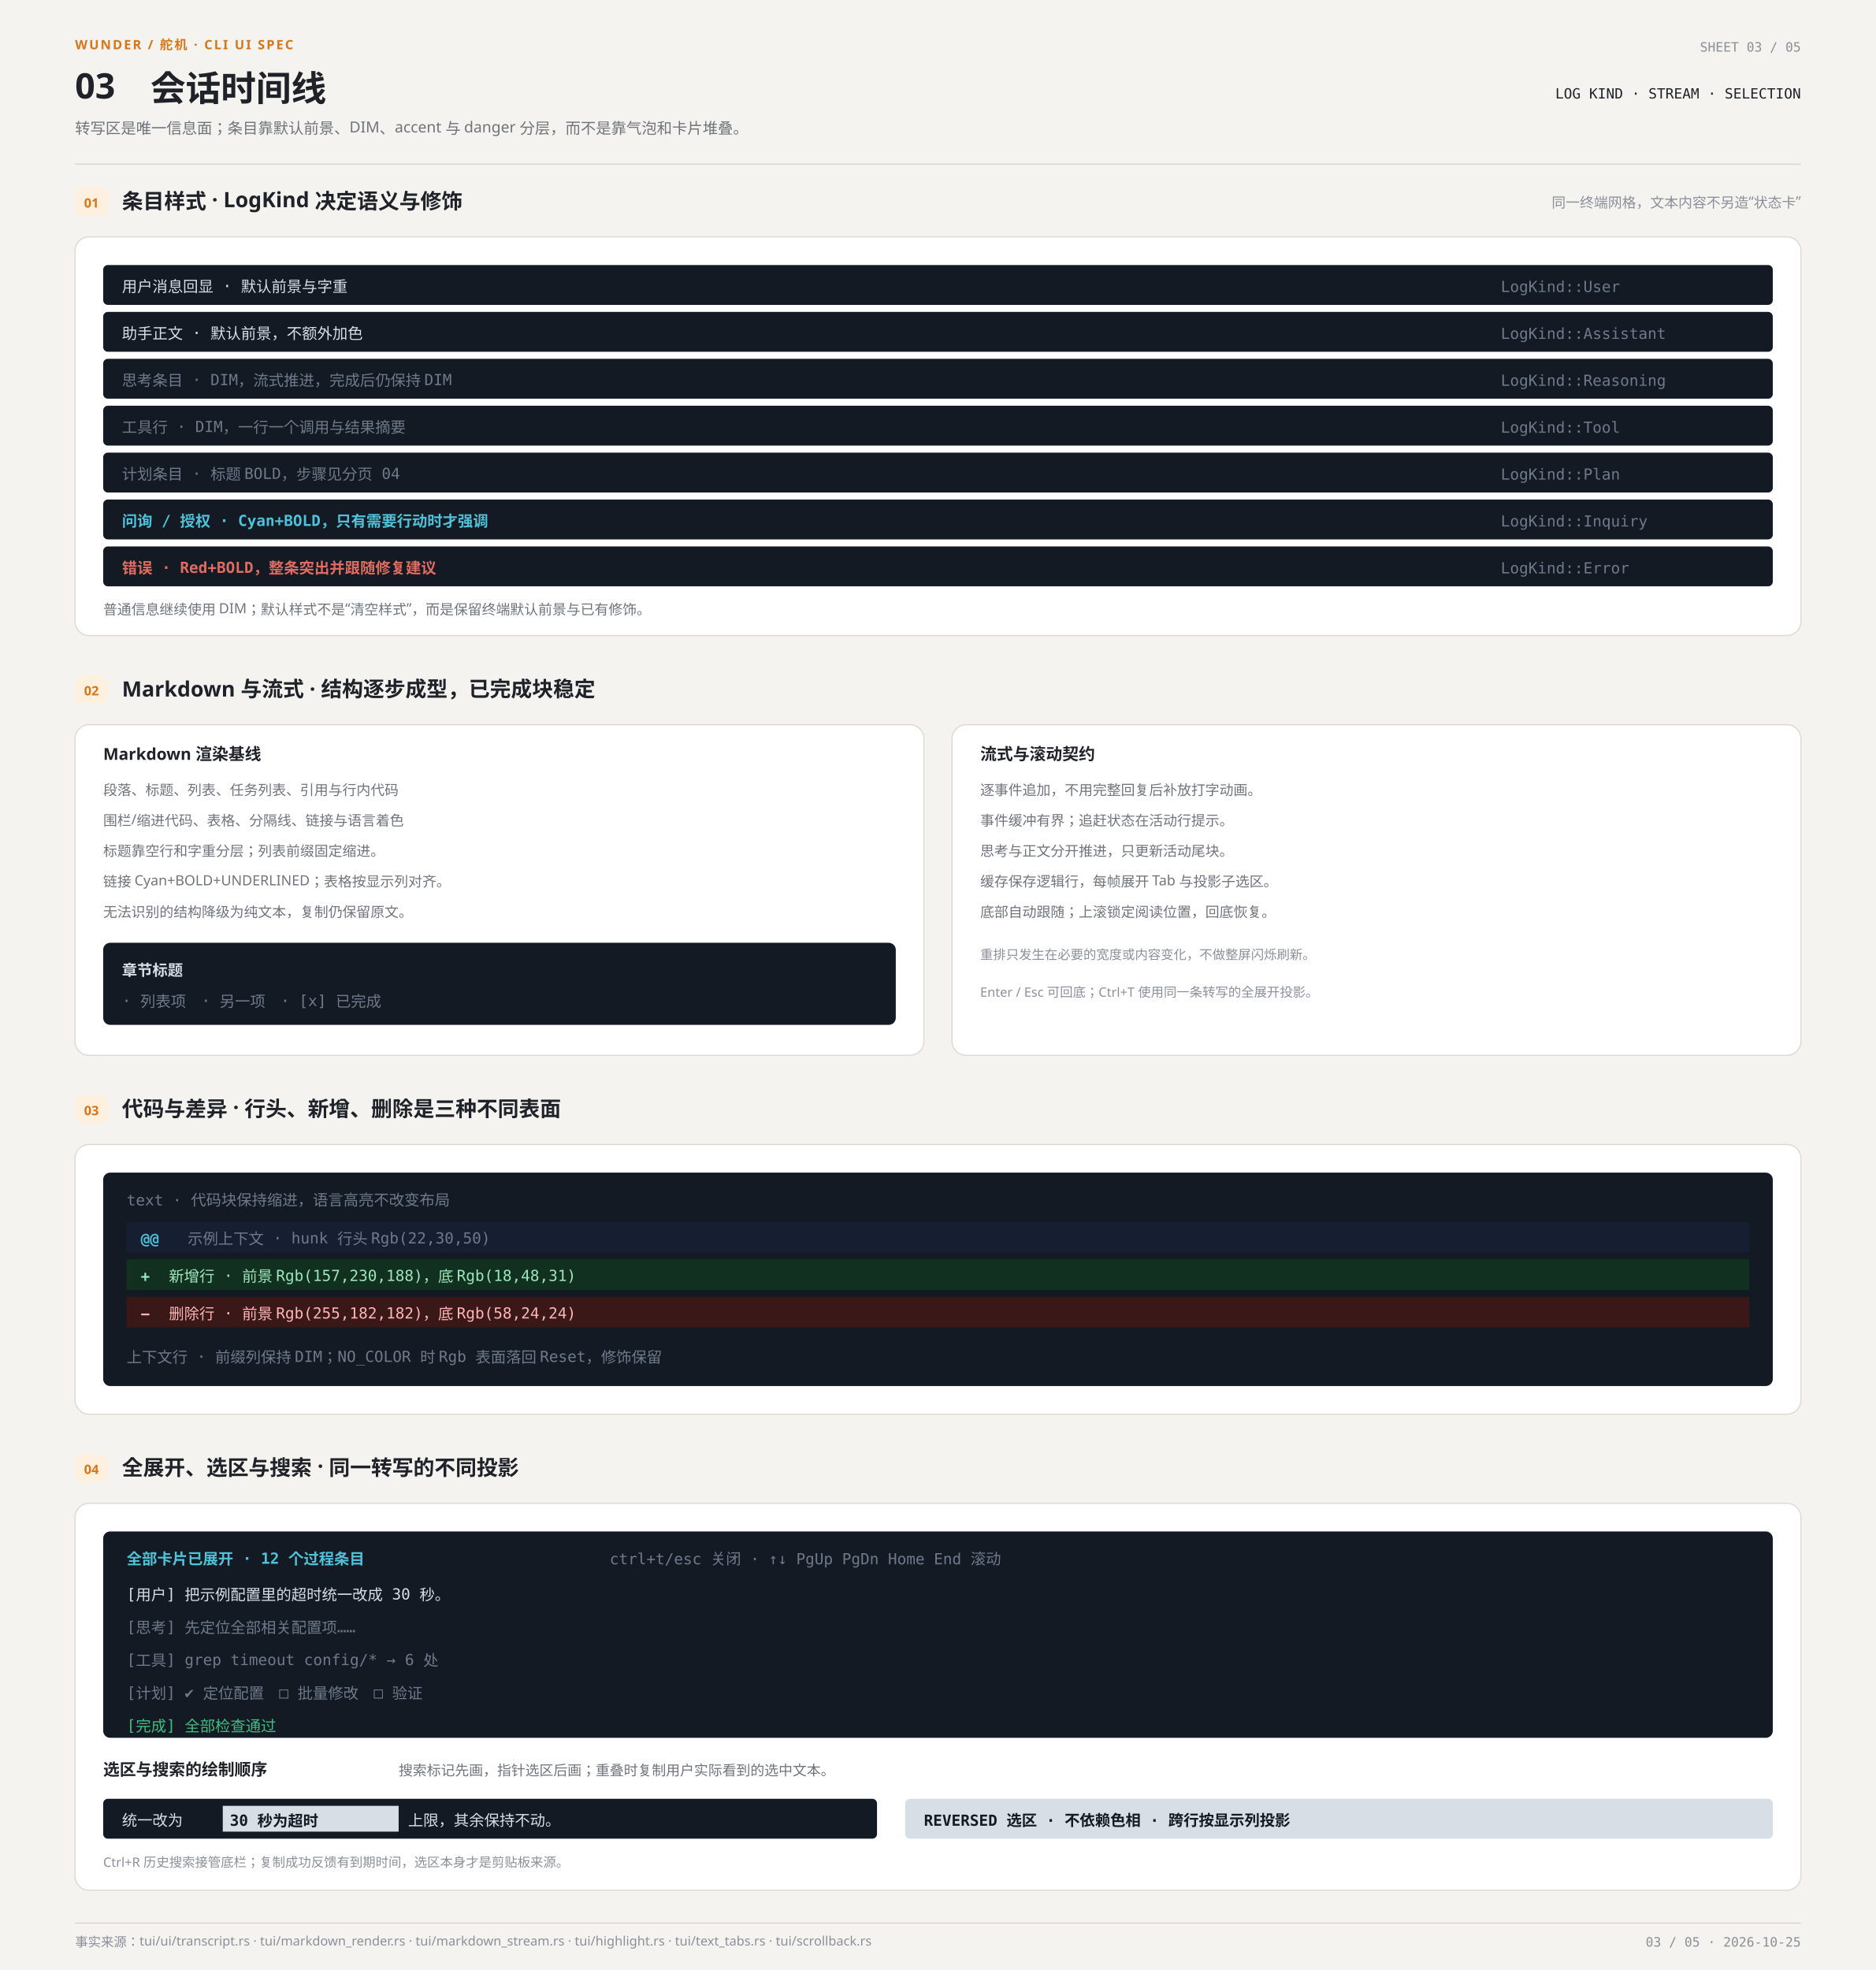
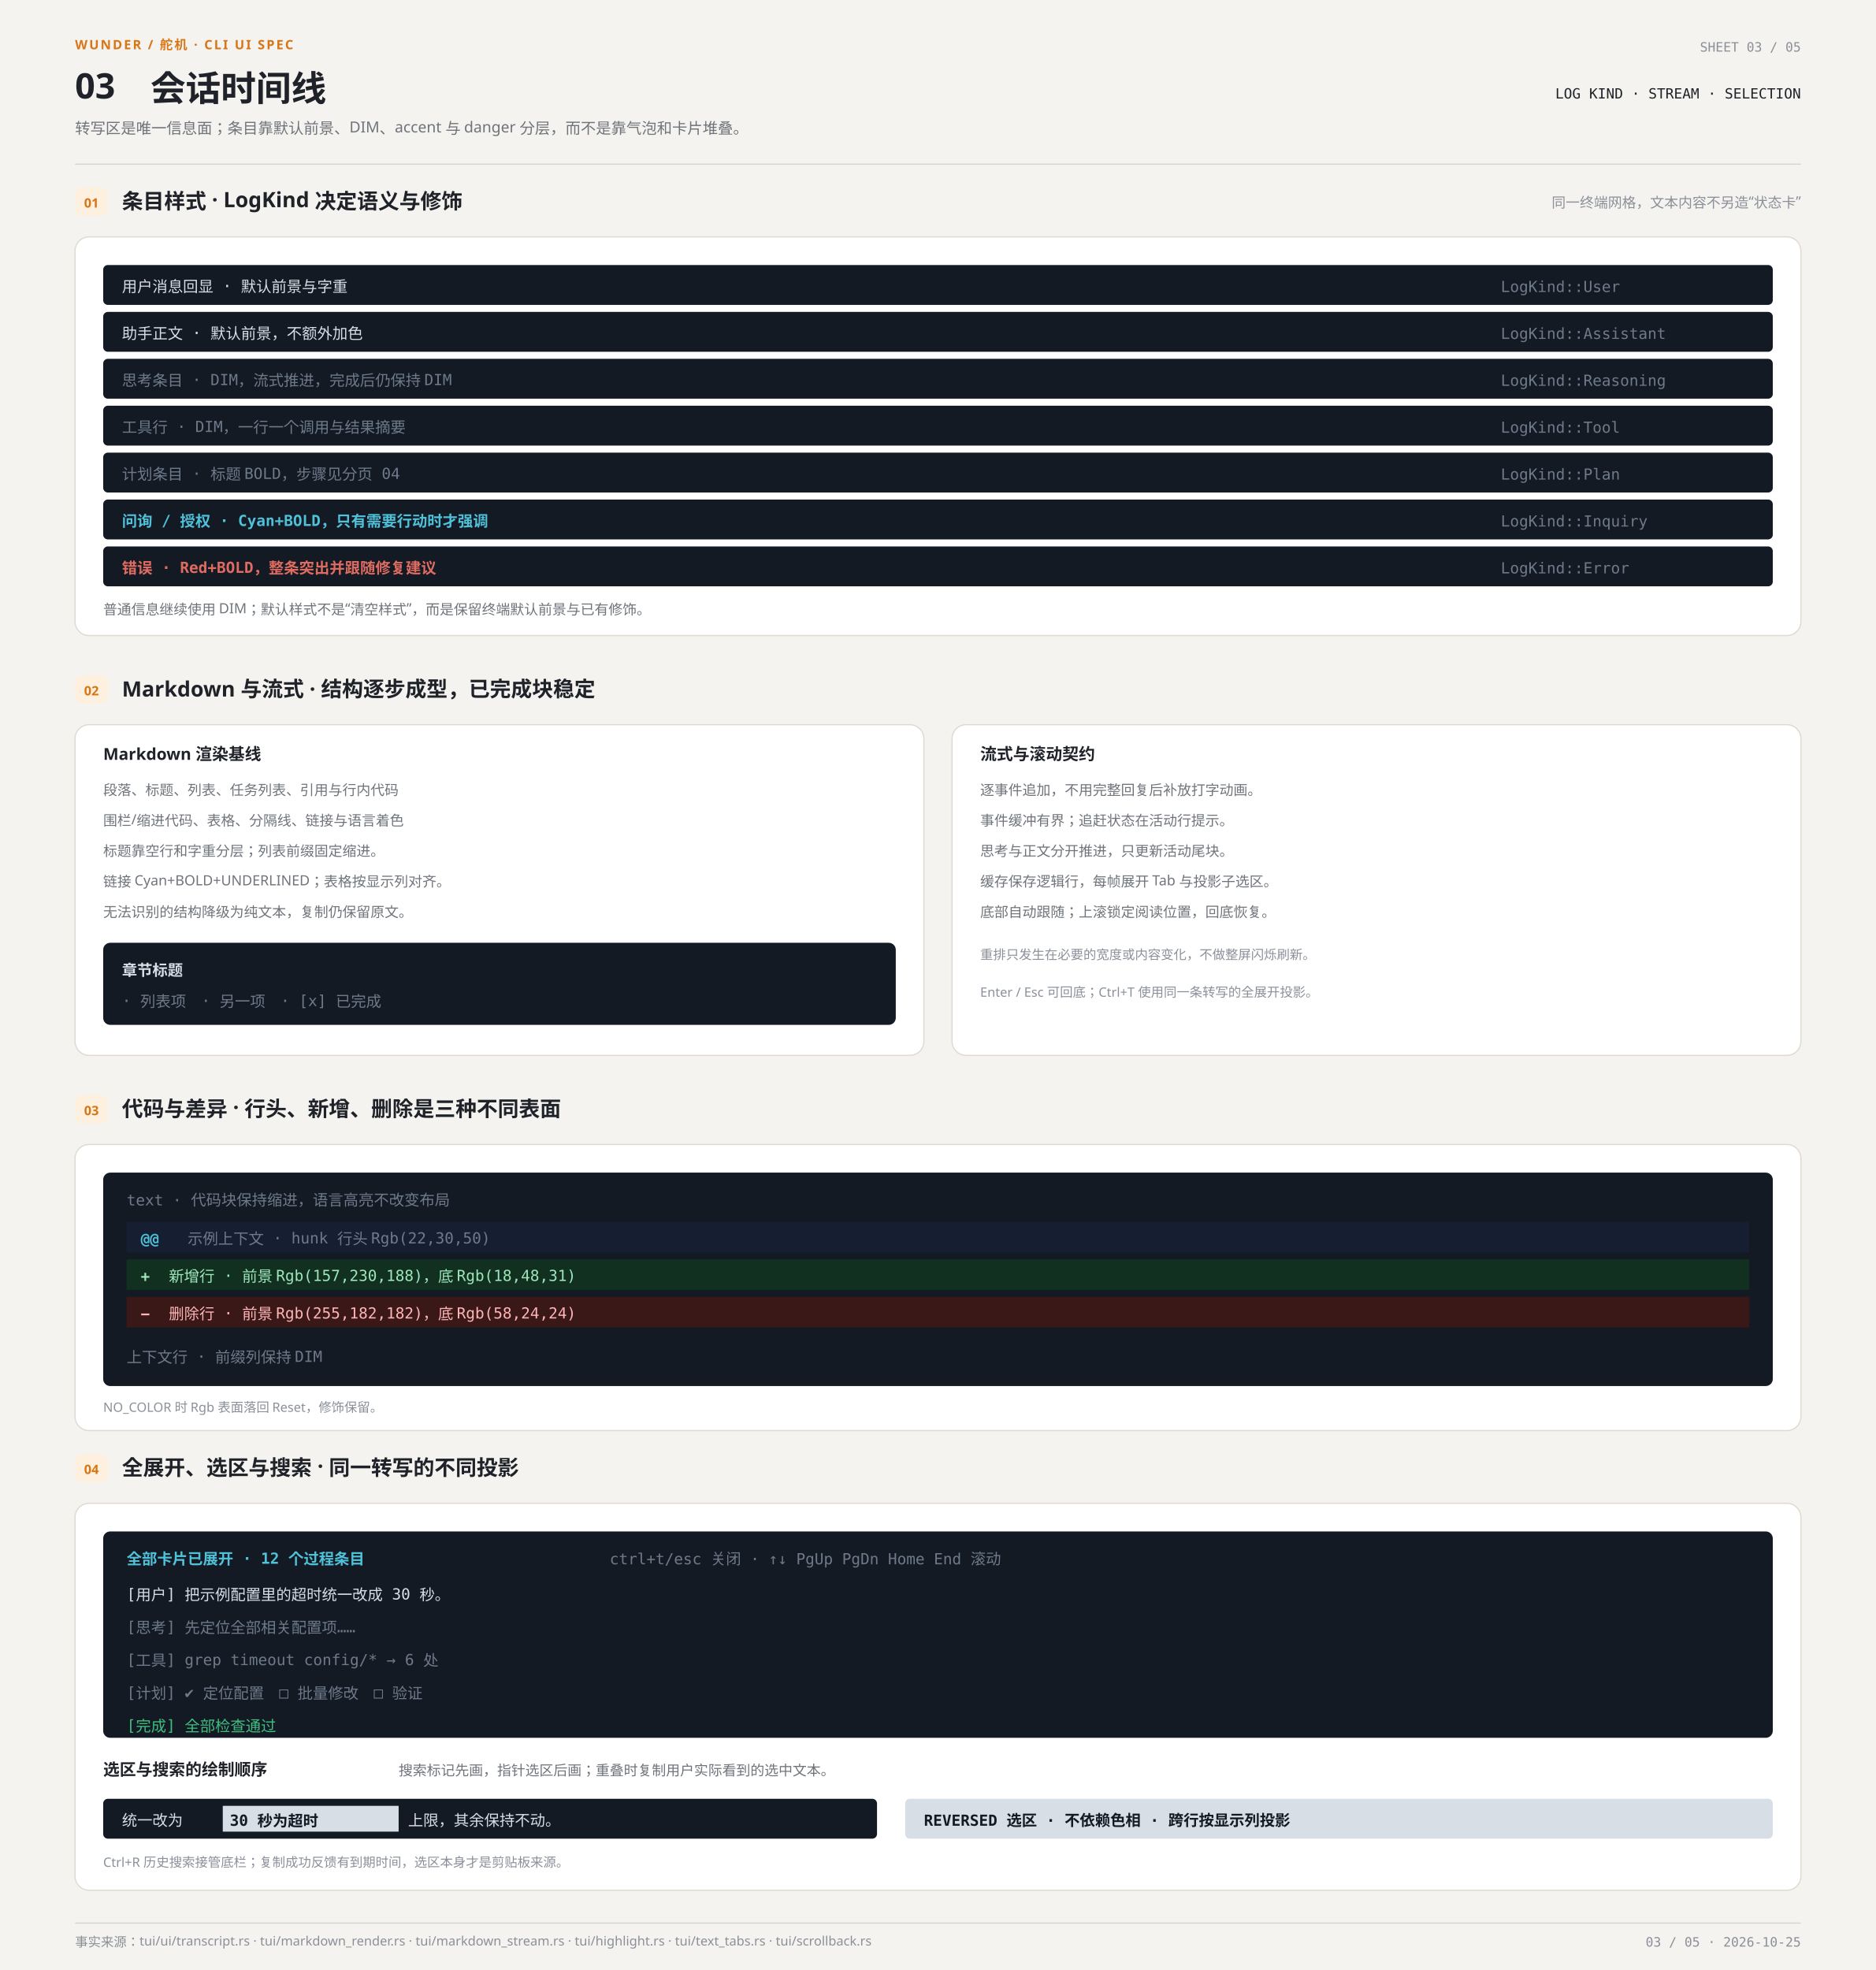
<svg xmlns="http://www.w3.org/2000/svg" width="1600" height="1680" viewBox="0 0 1600 1680" role="img" aria-label="舵机 终端 UI 会话时间线规范">
  <style>svg{font-family:'Microsoft YaHei UI','Microsoft YaHei','PingFang SC','Noto Sans SC',sans-serif;fill:#1F2329}.mono{font-family:Consolas,monospace}.h1{font-size:30px;font-weight:700}.sub{font-size:13px;fill:#6F747B}.kicker{font-size:11px;font-weight:700;letter-spacing:1.4px;fill:#D87616}.sect{font-size:18px;font-weight:700}.sect-note{font-size:12px;fill:#8A8F99}.card{fill:#FFF;stroke:#DED9D1}.card-t{font-size:14px;font-weight:700}.note{font-size:12px;fill:#6F747B}.tiny{font-size:11px;fill:#8A8F99}.chip{font-size:11px;font-weight:700;fill:#D87616}.ui14{font-size:14px}.ui13{font-size:13px}.ui12{font-size:12px}.tok{font-size:12px;fill:#3D3D3D}.term{fill:#131A24}.t-fg{fill:#D8DEE6}.t-dim{fill:#6E7A8A}.t-cy{fill:#4FC1D9}.t-gr{fill:#3FBF7F}.t-rd{fill:#E06C61}</style>
  <rect width="1600" height="1680" fill="#F5F3EF" />
  <g id="header">
    <text x="64" y="42" class="kicker">WUNDER / 舵机 · CLI UI SPEC</text>
    <text x="64" y="84" class="h1">03　会话时间线</text>
    <text x="64" y="114" class="sub">转写区是唯一信息面；条目靠默认前景、DIM、accent 与 danger 分层，而不是靠气泡和卡片堆叠。</text>
    <text x="1536" y="44" text-anchor="end" class="mono tiny">SHEET 03 / 05</text>
    <text x="1536" y="84" text-anchor="end" class="mono ui12">LOG KIND · STREAM · SELECTION</text>
    <line x1="64" y1="140" x2="1536" y2="140" stroke="#D8D5D0" />
  </g>
  <g id="entry-styles">
    <rect x="64" y="160" width="28" height="24" rx="6" fill="#FDF0DE" />
    <text x="78" y="177" text-anchor="middle" class="chip">01</text>
    <text x="104" y="178" class="sect">条目样式 · LogKind 决定语义与修饰</text>
    <text x="1536" y="177" text-anchor="end" class="sect-note">同一终端网格，文本内容不另造“状态卡”</text>
    <rect x="64" y="202" width="1472" height="340" rx="12" class="card" />
    <g class="mono" font-size="13">
      <rect x="88" y="226" width="1424" height="34" rx="4" class="term" />
      <text x="104" y="249" class="t-fg">用户消息回显 · 默认前景与字重</text>
      <text x="1280" y="249" class="t-dim">LogKind::User</text>
      <rect x="88" y="266" width="1424" height="34" rx="4" class="term" />
      <text x="104" y="289" class="t-fg">助手正文 · 默认前景，不额外加色</text>
      <text x="1280" y="289" class="t-dim">LogKind::Assistant</text>
      <rect x="88" y="306" width="1424" height="34" rx="4" class="term" />
      <text x="104" y="329" class="t-dim">思考条目 · DIM，流式推进，完成后仍保持 DIM</text>
      <text x="1280" y="329" class="t-dim">LogKind::Reasoning</text>
      <rect x="88" y="346" width="1424" height="34" rx="4" class="term" />
      <text x="104" y="369" class="t-dim">工具行 · DIM，一行一个调用与结果摘要</text>
      <text x="1280" y="369" class="t-dim">LogKind::Tool</text>
      <rect x="88" y="386" width="1424" height="34" rx="4" class="term" />
      <text x="104" y="409" class="t-dim">计划条目 · 标题 BOLD，步骤见分页 04</text>
      <text x="1280" y="409" class="t-dim">LogKind::Plan</text>
      <rect x="88" y="426" width="1424" height="34" rx="4" class="term" />
      <text x="104" y="449" class="t-cy" font-weight="bold">问询 / 授权 · Cyan+BOLD，只有需要行动时才强调</text>
      <text x="1280" y="449" class="t-dim">LogKind::Inquiry</text>
      <rect x="88" y="466" width="1424" height="34" rx="4" class="term" />
      <text x="104" y="489" class="t-rd" font-weight="bold">错误 · Red+BOLD，整条突出并跟随修复建议</text>
      <text x="1280" y="489" class="t-dim">LogKind::Error</text>
    </g>
    <text x="88" y="524" class="note">普通信息继续使用 DIM；默认样式不是“清空样式”，而是保留终端默认前景与已有修饰。</text>
  </g>
  <g id="markdown-stream">
    <rect x="64" y="576" width="28" height="24" rx="6" fill="#FDF0DE" />
    <text x="78" y="593" text-anchor="middle" class="chip">02</text>
    <text x="104" y="594" class="sect">Markdown 与流式 · 结构逐步成型，已完成块稳定</text>
    <rect x="64" y="618" width="724" height="282" rx="12" class="card" />
    <text x="88" y="648" class="card-t">Markdown 渲染基线</text>
    <text x="88" y="678" class="note">段落、标题、列表、任务列表、引用与行内代码</text>
    <text x="88" y="704" class="note">围栏/缩进代码、表格、分隔线、链接与语言着色</text>
    <text x="88" y="730" class="note">标题靠空行和字重分层；列表前缀固定缩进。</text>
    <text x="88" y="756" class="note">链接 Cyan+BOLD+UNDERLINED；表格按显示列对齐。</text>
    <text x="88" y="782" class="note">无法识别的结构降级为纯文本，复制仍保留原文。</text>
    <rect x="88" y="804" width="676" height="70" rx="6" class="term" />
    <text x="104" y="832" class="mono ui13 t-fg" font-weight="bold">章节标题</text>
    <text x="104" y="858" class="mono ui13 t-dim">· 列表项　· 另一项　· [x] 已完成</text>
    <rect x="812" y="618" width="724" height="282" rx="12" class="card" />
    <text x="836" y="648" class="card-t">流式与滚动契约</text>
    <text x="836" y="678" class="note">逐事件追加，不用完整回复后补放打字动画。</text>
    <text x="836" y="704" class="note">事件缓冲有界；追赶状态在活动行提示。</text>
    <text x="836" y="730" class="note">思考与正文分开推进，只更新活动尾块。</text>
    <text x="836" y="756" class="note">缓存保存逻辑行，每帧展开 Tab 与投影子选区。</text>
    <text x="836" y="782" class="note">底部自动跟随；上滚锁定阅读位置，回底恢复。</text>
    <text x="836" y="818" class="tiny">重排只发生在必要的宽度或内容变化，不做整屏闪烁刷新。</text>
    <text x="836" y="850" class="tiny">Enter / Esc 可回底；Ctrl+T 使用同一条转写的全展开投影。</text>
  </g>
  <g id="code-diff">
    <rect x="64" y="934" width="28" height="24" rx="6" fill="#FDF0DE" />
    <text x="78" y="951" text-anchor="middle" class="chip">03</text>
    <text x="104" y="952" class="sect">代码与差异 · 行头、新增、删除是三种不同表面</text>
-     <rect x="64" y="976" width="1472" height="230" rx="12" class="card" />
+     <rect x="64" y="976" width="1472" height="244" rx="12" class="card" />
    <rect x="88" y="1000" width="1424" height="182" rx="6" class="term" />
    <text x="108" y="1028" class="mono ui13 t-dim">text · 代码块保持缩进，语言高亮不改变布局</text>
    <rect x="108" y="1042" width="1384" height="26" fill="#161E32" />
    <text x="120" y="1061" class="mono ui13 t-cy" font-weight="bold">@@</text>
    <text x="160" y="1061" class="mono ui13 t-dim">示例上下文 · hunk 行头 Rgb(22,30,50)</text>
    <rect x="108" y="1074" width="1384" height="26" fill="#12301F" />
    <text x="120" y="1093" class="mono ui13" fill="#9DE6BC" font-weight="bold">+</text>
    <text x="144" y="1093" class="mono ui13" fill="#9DE6BC">新增行 · 前景 Rgb(157,230,188)，底 Rgb(18,48,31)</text>
    <rect x="108" y="1106" width="1384" height="26" fill="#3A1818" />
    <text x="120" y="1125" class="mono ui13" fill="#FFB6B6" font-weight="bold">−</text>
    <text x="144" y="1125" class="mono ui13" fill="#FFB6B6">删除行 · 前景 Rgb(255,182,182)，底 Rgb(58,24,24)</text>
-     <text x="108" y="1162" class="mono ui13 t-dim">　上下文行 · 前缀列保持 DIM；NO_COLOR 时 Rgb 表面落回 Reset，修饰保留</text>
+     <text x="108" y="1162" class="mono ui13 t-dim">　上下文行 · 前缀列保持 DIM</text>
+     <text x="88" y="1204" class="tiny">NO_COLOR 时 Rgb 表面落回 Reset，修饰保留。</text>
  </g>
  <g id="expanded-selection">
    <rect x="64" y="1240" width="28" height="24" rx="6" fill="#FDF0DE" />
    <text x="78" y="1257" text-anchor="middle" class="chip">04</text>
    <text x="104" y="1258" class="sect">全展开、选区与搜索 · 同一转写的不同投影</text>
    <rect x="64" y="1282" width="1472" height="330" rx="12" class="card" />
    <rect x="88" y="1306" width="1424" height="176" rx="6" class="term" />
    <text x="108" y="1334" class="mono ui13 t-cy" font-weight="bold">全部卡片已展开 · 12 个过程条目</text>
    <text x="520" y="1334" class="mono ui13 t-dim">ctrl+t/esc 关闭 · ↑↓ PgUp PgDn Home End 滚动</text>
    <text x="108" y="1364" class="mono ui13 t-fg">[用户] 把示例配置里的超时统一改成 30 秒。</text>
    <text x="108" y="1392" class="mono ui13 t-dim">[思考] 先定位全部相关配置项……</text>
    <text x="108" y="1420" class="mono ui13 t-dim">[工具] grep timeout config/* → 6 处</text>
    <text x="108" y="1448" class="mono ui13 t-dim">[计划] ✔ 定位配置　□ 批量修改　□ 验证</text>
    <text x="108" y="1476" class="mono ui13 t-gr">[完成] 全部检查通过</text>
    <text x="88" y="1514" class="card-t">选区与搜索的绘制顺序</text>
    <text x="340" y="1514" class="note">搜索标记先画，指针选区后画；重叠时复制用户实际看到的选中文本。</text>
    <rect x="88" y="1534" width="660" height="34" rx="4" class="term" />
    <text x="104" y="1557" class="mono ui13 t-fg">统一改为</text>
    <rect x="190" y="1540" width="150" height="22" fill="#D8DEE6" />
    <text x="196" y="1557" class="mono ui13" fill="#131A24" font-weight="bold">30 秒为超时</text>
    <text x="348" y="1557" class="mono ui13 t-fg">上限，其余保持不动。</text>
    <rect x="772" y="1534" width="740" height="34" rx="4" fill="#D8DEE6" />
    <text x="788" y="1557" class="mono ui13" fill="#131A24" font-weight="bold">REVERSED 选区 · 不依赖色相 · 跨行按显示列投影</text>
    <text x="88" y="1592" class="tiny">Ctrl+R 历史搜索接管底栏；复制成功反馈有到期时间，选区本身才是剪贴板来源。</text>
  </g>
  <g id="footer">
    <line x1="64" y1="1640" x2="1536" y2="1640" stroke="#D8D5D0" />
    <text x="64" y="1660" class="tiny">事实来源：tui/ui/transcript.rs · tui/markdown_render.rs · tui/markdown_stream.rs · tui/highlight.rs · tui/text_tabs.rs · tui/scrollback.rs</text>
    <text x="1536" y="1660" text-anchor="end" class="mono tiny">03 / 05 · 2026-10-25</text>
  </g>
</svg>
